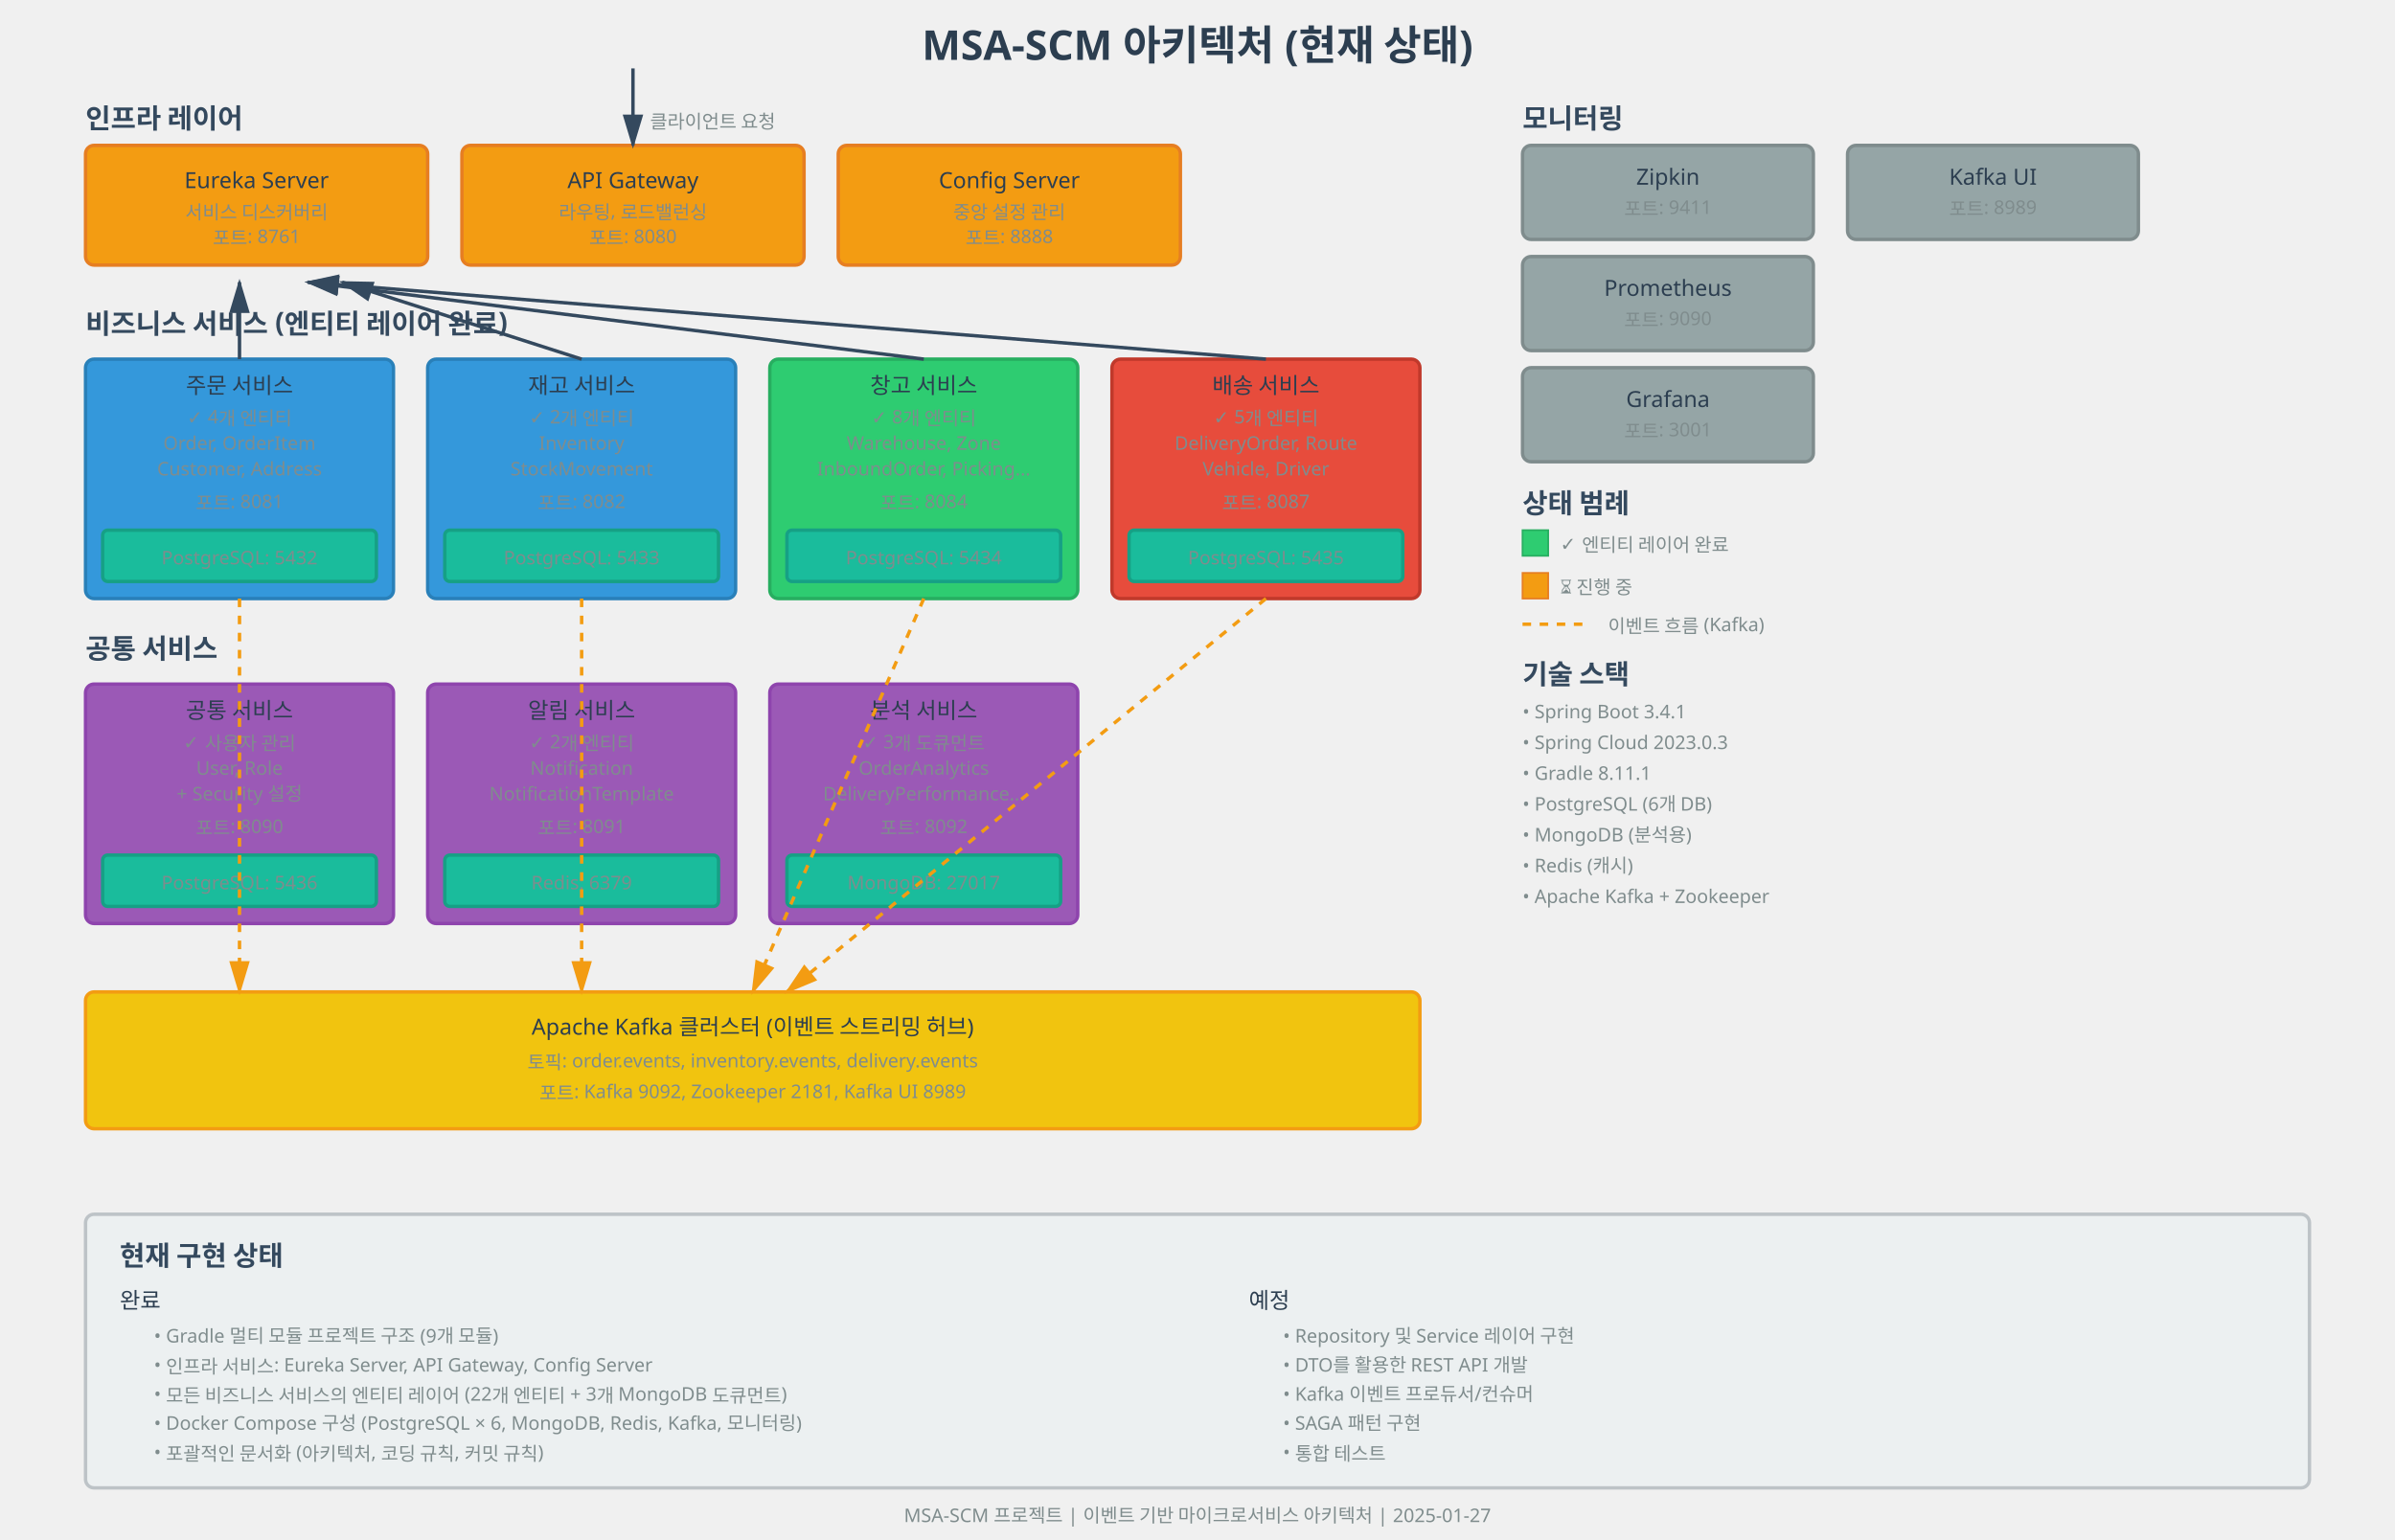
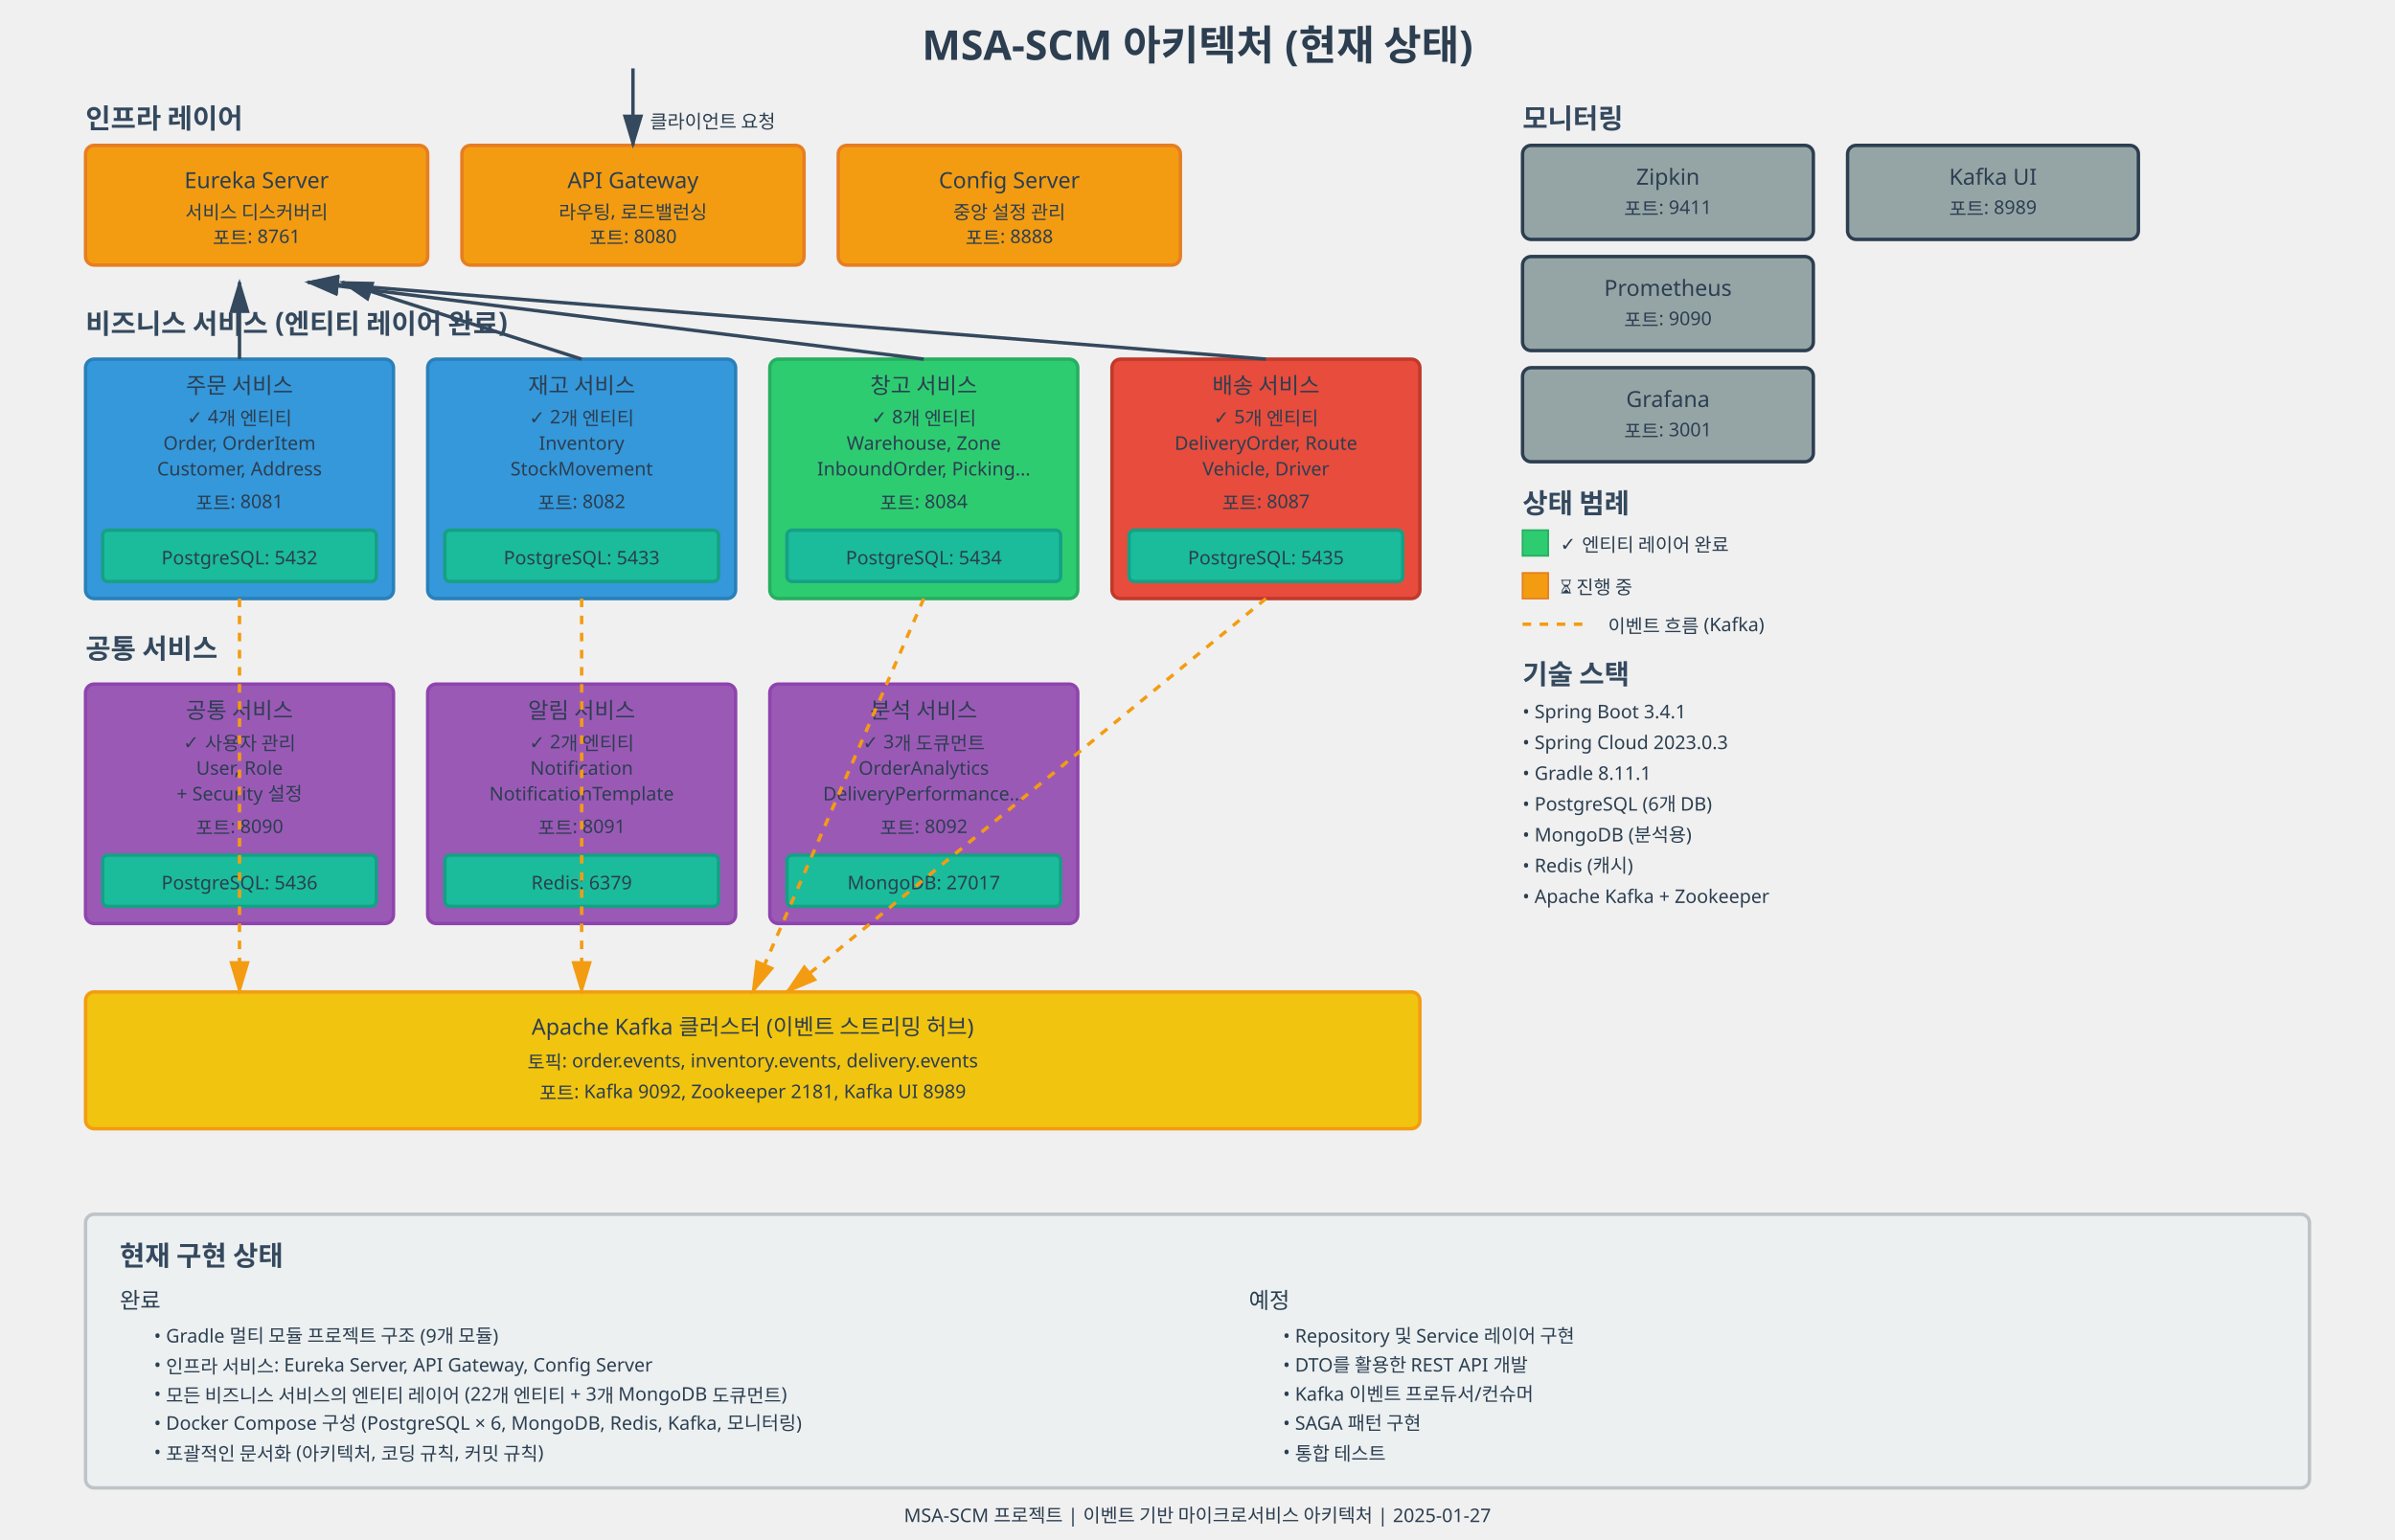
<svg xmlns="http://www.w3.org/2000/svg" viewBox="0 0 1400 900">
  <defs>
    <style>
            .title { font: bold 24px sans-serif; fill: #2c3e50; }
            .subtitle { font: bold 16px sans-serif; fill: #34495e; }
            .text { font: 13px sans-serif; fill: #2c3e50; }
-             .small-text { font: 11px sans-serif; fill: #7f8c8d; }
+             .small-text { font: 11px sans-serif; fill: #2c3e50; }

            .infra-box { fill: #f39c12; stroke: #e67e22; stroke-width: 2; }
            .oms-box { fill: #3498db; stroke: #2980b9; stroke-width: 2; }
            .wms-box { fill: #2ecc71; stroke: #27ae60; stroke-width: 2; }
            .tms-box { fill: #e74c3c; stroke: #c0392b; stroke-width: 2; }
            .common-box { fill: #9b59b6; stroke: #8e44ad; stroke-width: 2; }
            .db-box { fill: #1abc9c; stroke: #16a085; stroke-width: 2; }
            .kafka-box { fill: #f1c40f; stroke: #f39c12; stroke-width: 2; }
-             .monitor-box { fill: #95a5a6; stroke: #7f8c8d; stroke-width: 2; }
+             .monitor-box { fill: #95a5a6; stroke: #2c3e50; stroke-width: 2; }

            .arrow { stroke: #34495e; stroke-width: 2; fill: none; marker-end: url(#arrowhead); }
            .event-arrow { stroke: #f39c12; stroke-width: 2; stroke-dasharray: 5,5; fill: none; marker-end: url(#arrowhead-event); }
        </style>
    <marker id="arrowhead" markerWidth="10" markerHeight="10" refX="9" refY="3" orient="auto">
      <polygon points="0 0, 10 3, 0 6" fill="#34495e" />
    </marker>
    <marker id="arrowhead-event" markerWidth="10" markerHeight="10" refX="9" refY="3" orient="auto">
      <polygon points="0 0, 10 3, 0 6" fill="#f39c12" />
    </marker>
  </defs>
  <text x="700" y="35" class="title" text-anchor="middle">MSA-SCM 아키텍처 (현재 상태)</text>
  <g id="infrastructure">
    <text x="50" y="75" class="subtitle" fill="#e67e22">인프라 레이어</text>
    <rect x="50" y="85" width="200" height="70" class="infra-box" rx="5" />
    <text x="150" y="110" class="text" text-anchor="middle" fill="white">Eureka Server</text>
    <text x="150" y="128" class="small-text" text-anchor="middle" fill="white">서비스 디스커버리</text>
    <text x="150" y="143" class="small-text" text-anchor="middle" fill="white">포트: 8761</text>
    <rect x="270" y="85" width="200" height="70" class="infra-box" rx="5" />
    <text x="370" y="110" class="text" text-anchor="middle" fill="white">API Gateway</text>
    <text x="370" y="128" class="small-text" text-anchor="middle" fill="white">라우팅, 로드밸런싱</text>
    <text x="370" y="143" class="small-text" text-anchor="middle" fill="white">포트: 8080</text>
    <rect x="490" y="85" width="200" height="70" class="infra-box" rx="5" />
    <text x="590" y="110" class="text" text-anchor="middle" fill="white">Config Server</text>
    <text x="590" y="128" class="small-text" text-anchor="middle" fill="white">중앙 설정 관리</text>
    <text x="590" y="143" class="small-text" text-anchor="middle" fill="white">포트: 8888</text>
  </g>
  <g id="business-services">
    <text x="50" y="195" class="subtitle" fill="#2c3e50">비즈니스 서비스 (엔티티 레이어 완료)</text>
    <g id="oms">
      <rect x="50" y="210" width="180" height="140" class="oms-box" rx="5" />
      <text x="140" y="230" class="text" text-anchor="middle" fill="white">주문 서비스</text>
      <text x="140" y="248" class="small-text" text-anchor="middle" fill="white">✓ 4개 엔티티</text>
      <text x="140" y="263" class="small-text" text-anchor="middle" fill="white">Order, OrderItem</text>
      <text x="140" y="278" class="small-text" text-anchor="middle" fill="white">Customer, Address</text>
      <text x="140" y="298" class="small-text" text-anchor="middle" fill="white" font-weight="bold">포트: 8081</text>
      <rect x="60" y="310" width="160" height="30" class="db-box" rx="3" />
      <text x="140" y="330" class="small-text" text-anchor="middle" fill="white">PostgreSQL: 5432</text>
    </g>
    <g id="inventory">
      <rect x="250" y="210" width="180" height="140" class="oms-box" rx="5" />
      <text x="340" y="230" class="text" text-anchor="middle" fill="white">재고 서비스</text>
      <text x="340" y="248" class="small-text" text-anchor="middle" fill="white">✓ 2개 엔티티</text>
      <text x="340" y="263" class="small-text" text-anchor="middle" fill="white">Inventory</text>
      <text x="340" y="278" class="small-text" text-anchor="middle" fill="white">StockMovement</text>
      <text x="340" y="298" class="small-text" text-anchor="middle" fill="white" font-weight="bold">포트: 8082</text>
      <rect x="260" y="310" width="160" height="30" class="db-box" rx="3" />
      <text x="340" y="330" class="small-text" text-anchor="middle" fill="white">PostgreSQL: 5433</text>
    </g>
    <g id="wms">
      <rect x="450" y="210" width="180" height="140" class="wms-box" rx="5" />
      <text x="540" y="230" class="text" text-anchor="middle" fill="white">창고 서비스</text>
      <text x="540" y="248" class="small-text" text-anchor="middle" fill="white">✓ 8개 엔티티</text>
      <text x="540" y="263" class="small-text" text-anchor="middle" fill="white">Warehouse, Zone</text>
      <text x="540" y="278" class="small-text" text-anchor="middle" fill="white">InboundOrder, Picking...</text>
      <text x="540" y="298" class="small-text" text-anchor="middle" fill="white" font-weight="bold">포트: 8084</text>
      <rect x="460" y="310" width="160" height="30" class="db-box" rx="3" />
      <text x="540" y="330" class="small-text" text-anchor="middle" fill="white">PostgreSQL: 5434</text>
    </g>
    <g id="tms">
      <rect x="650" y="210" width="180" height="140" class="tms-box" rx="5" />
      <text x="740" y="230" class="text" text-anchor="middle" fill="white">배송 서비스</text>
      <text x="740" y="248" class="small-text" text-anchor="middle" fill="white">✓ 5개 엔티티</text>
      <text x="740" y="263" class="small-text" text-anchor="middle" fill="white">DeliveryOrder, Route</text>
      <text x="740" y="278" class="small-text" text-anchor="middle" fill="white">Vehicle, Driver</text>
      <text x="740" y="298" class="small-text" text-anchor="middle" fill="white" font-weight="bold">포트: 8087</text>
      <rect x="660" y="310" width="160" height="30" class="db-box" rx="3" />
      <text x="740" y="330" class="small-text" text-anchor="middle" fill="white">PostgreSQL: 5435</text>
    </g>
  </g>
  <g id="common-services">
    <text x="50" y="385" class="subtitle" fill="#8e44ad">공통 서비스</text>
    <g id="common">
      <rect x="50" y="400" width="180" height="140" class="common-box" rx="5" />
      <text x="140" y="420" class="text" text-anchor="middle" fill="white">공통 서비스</text>
      <text x="140" y="438" class="small-text" text-anchor="middle" fill="white">✓ 사용자 관리</text>
      <text x="140" y="453" class="small-text" text-anchor="middle" fill="white">User, Role</text>
      <text x="140" y="468" class="small-text" text-anchor="middle" fill="white">+ Security 설정</text>
      <text x="140" y="488" class="small-text" text-anchor="middle" fill="white" font-weight="bold">포트: 8090</text>
      <rect x="60" y="500" width="160" height="30" class="db-box" rx="3" />
      <text x="140" y="520" class="small-text" text-anchor="middle" fill="white">PostgreSQL: 5436</text>
    </g>
    <g id="notification">
      <rect x="250" y="400" width="180" height="140" class="common-box" rx="5" />
      <text x="340" y="420" class="text" text-anchor="middle" fill="white">알림 서비스</text>
      <text x="340" y="438" class="small-text" text-anchor="middle" fill="white">✓ 2개 엔티티</text>
      <text x="340" y="453" class="small-text" text-anchor="middle" fill="white">Notification</text>
      <text x="340" y="468" class="small-text" text-anchor="middle" fill="white">NotificationTemplate</text>
      <text x="340" y="488" class="small-text" text-anchor="middle" fill="white" font-weight="bold">포트: 8091</text>
      <rect x="260" y="500" width="160" height="30" class="db-box" rx="3" />
      <text x="340" y="520" class="small-text" text-anchor="middle" fill="white">Redis: 6379</text>
    </g>
    <g id="analytics">
      <rect x="450" y="400" width="180" height="140" class="common-box" rx="5" />
      <text x="540" y="420" class="text" text-anchor="middle" fill="white">분석 서비스</text>
      <text x="540" y="438" class="small-text" text-anchor="middle" fill="white">✓ 3개 도큐먼트</text>
      <text x="540" y="453" class="small-text" text-anchor="middle" fill="white">OrderAnalytics</text>
      <text x="540" y="468" class="small-text" text-anchor="middle" fill="white">DeliveryPerformance...</text>
      <text x="540" y="488" class="small-text" text-anchor="middle" fill="white" font-weight="bold">포트: 8092</text>
      <rect x="460" y="500" width="160" height="30" class="db-box" rx="3" />
      <text x="540" y="520" class="small-text" text-anchor="middle" fill="white">MongoDB: 27017</text>
    </g>
  </g>
  <g id="event-streaming">
    <rect x="50" y="580" width="780" height="80" class="kafka-box" rx="5" />
    <text x="440" y="605" class="text" text-anchor="middle" fill="white" font-weight="bold">Apache Kafka 클러스터 (이벤트 스트리밍 허브)</text>
    <text x="440" y="625" class="small-text" text-anchor="middle" fill="white">토픽: order.events, inventory.events, delivery.events</text>
    <text x="440" y="643" class="small-text" text-anchor="middle" fill="white">포트: Kafka 9092, Zookeeper 2181, Kafka UI 8989</text>
  </g>
  <g id="monitoring">
    <text x="890" y="75" class="subtitle" fill="#7f8c8d">모니터링</text>
    <rect x="890" y="85" width="170" height="55" class="monitor-box" rx="5" />
    <text x="975" y="108" class="text" text-anchor="middle" fill="white">Zipkin</text>
    <text x="975" y="126" class="small-text" text-anchor="middle" fill="white">포트: 9411</text>
    <rect x="890" y="150" width="170" height="55" class="monitor-box" rx="5" />
    <text x="975" y="173" class="text" text-anchor="middle" fill="white">Prometheus</text>
    <text x="975" y="191" class="small-text" text-anchor="middle" fill="white">포트: 9090</text>
    <rect x="890" y="215" width="170" height="55" class="monitor-box" rx="5" />
    <text x="975" y="238" class="text" text-anchor="middle" fill="white">Grafana</text>
    <text x="975" y="256" class="small-text" text-anchor="middle" fill="white">포트: 3001</text>
    <rect x="1080" y="85" width="170" height="55" class="monitor-box" rx="5" />
    <text x="1165" y="108" class="text" text-anchor="middle" fill="white">Kafka UI</text>
    <text x="1165" y="126" class="small-text" text-anchor="middle" fill="white">포트: 8989</text>
  </g>
  <path d="M 140 210 L 140 165" class="arrow" />
  <path d="M 340 210 L 200 165" class="arrow" />
  <path d="M 540 210 L 180 165" class="arrow" />
  <path d="M 740 210 L 180 165" class="arrow" />
  <path d="M 140 350 L 140 580" class="event-arrow" />
  <path d="M 340 350 L 340 580" class="event-arrow" />
  <path d="M 540 350 L 440 580" class="event-arrow" />
  <path d="M 740 350 L 460 580" class="event-arrow" />
  <path d="M 370 40 L 370 85" class="arrow" />
  <text x="380" y="75" class="small-text" fill="#34495e">클라이언트 요청</text>
  <g id="legend" transform="translate(890, 300)">
    <text x="0" y="0" class="subtitle" fill="#2c3e50">상태 범례</text>
    <rect x="0" y="10" width="15" height="15" fill="#2ecc71" stroke="#27ae60" stroke-width="1" />
    <text x="22" y="22" class="small-text">✓ 엔티티 레이어 완료</text>
    <rect x="0" y="35" width="15" height="15" fill="#f39c12" stroke="#e67e22" stroke-width="1" />
    <text x="22" y="47" class="small-text">⏳ 진행 중</text>
    <line x1="0" y1="65" x2="40" y2="65" stroke="#f39c12" stroke-width="2" stroke-dasharray="5,5" />
    <text x="50" y="70" class="small-text">이벤트 흐름 (Kafka)</text>
  </g>
  <g id="info" transform="translate(890, 400)">
    <text x="0" y="0" class="subtitle" fill="#2c3e50">기술 스택</text>
    <text x="0" y="20" class="small-text">• Spring Boot 3.4.1</text>
    <text x="0" y="38" class="small-text">• Spring Cloud 2023.0.3</text>
    <text x="0" y="56" class="small-text">• Gradle 8.11.1</text>
    <text x="0" y="74" class="small-text">• PostgreSQL (6개 DB)</text>
    <text x="0" y="92" class="small-text">• MongoDB (분석용)</text>
    <text x="0" y="110" class="small-text">• Redis (캐시)</text>
    <text x="0" y="128" class="small-text">• Apache Kafka + Zookeeper</text>
  </g>
  <g id="status" transform="translate(50, 710)">
    <rect x="0" y="0" width="1300" height="160" fill="#ecf0f1" stroke="#bdc3c7" stroke-width="2" rx="5" />
    <text x="20" y="30" class="subtitle" fill="#2c3e50">현재 구현 상태</text>
    <text x="20" y="55" class="text" font-weight="bold">완료</text>
    <text x="40" y="75" class="small-text">• Gradle 멀티 모듈 프로젝트 구조 (9개 모듈)</text>
    <text x="40" y="92" class="small-text">• 인프라 서비스: Eureka Server, API Gateway, Config Server</text>
    <text x="40" y="109" class="small-text">• 모든 비즈니스 서비스의 엔티티 레이어 (22개 엔티티 + 3개 MongoDB 도큐먼트)</text>
    <text x="40" y="126" class="small-text">• Docker Compose 구성 (PostgreSQL × 6, MongoDB, Redis, Kafka, 모니터링)</text>
    <text x="40" y="143" class="small-text">• 포괄적인 문서화 (아키텍처, 코딩 규칙, 커밋 규칙)</text>
    <text x="680" y="55" class="text" font-weight="bold">예정</text>
    <text x="700" y="75" class="small-text">• Repository 및 Service 레이어 구현</text>
    <text x="700" y="92" class="small-text">• DTO를 활용한 REST API 개발</text>
    <text x="700" y="109" class="small-text">• Kafka 이벤트 프로듀서/컨슈머</text>
    <text x="700" y="126" class="small-text">• SAGA 패턴 구현</text>
    <text x="700" y="143" class="small-text">• 통합 테스트</text>
  </g>
  <text x="700" y="890" class="small-text" text-anchor="middle" fill="#7f8c8d">
        MSA-SCM 프로젝트 | 이벤트 기반 마이크로서비스 아키텍처 | 2025-01-27
    </text>
</svg>
